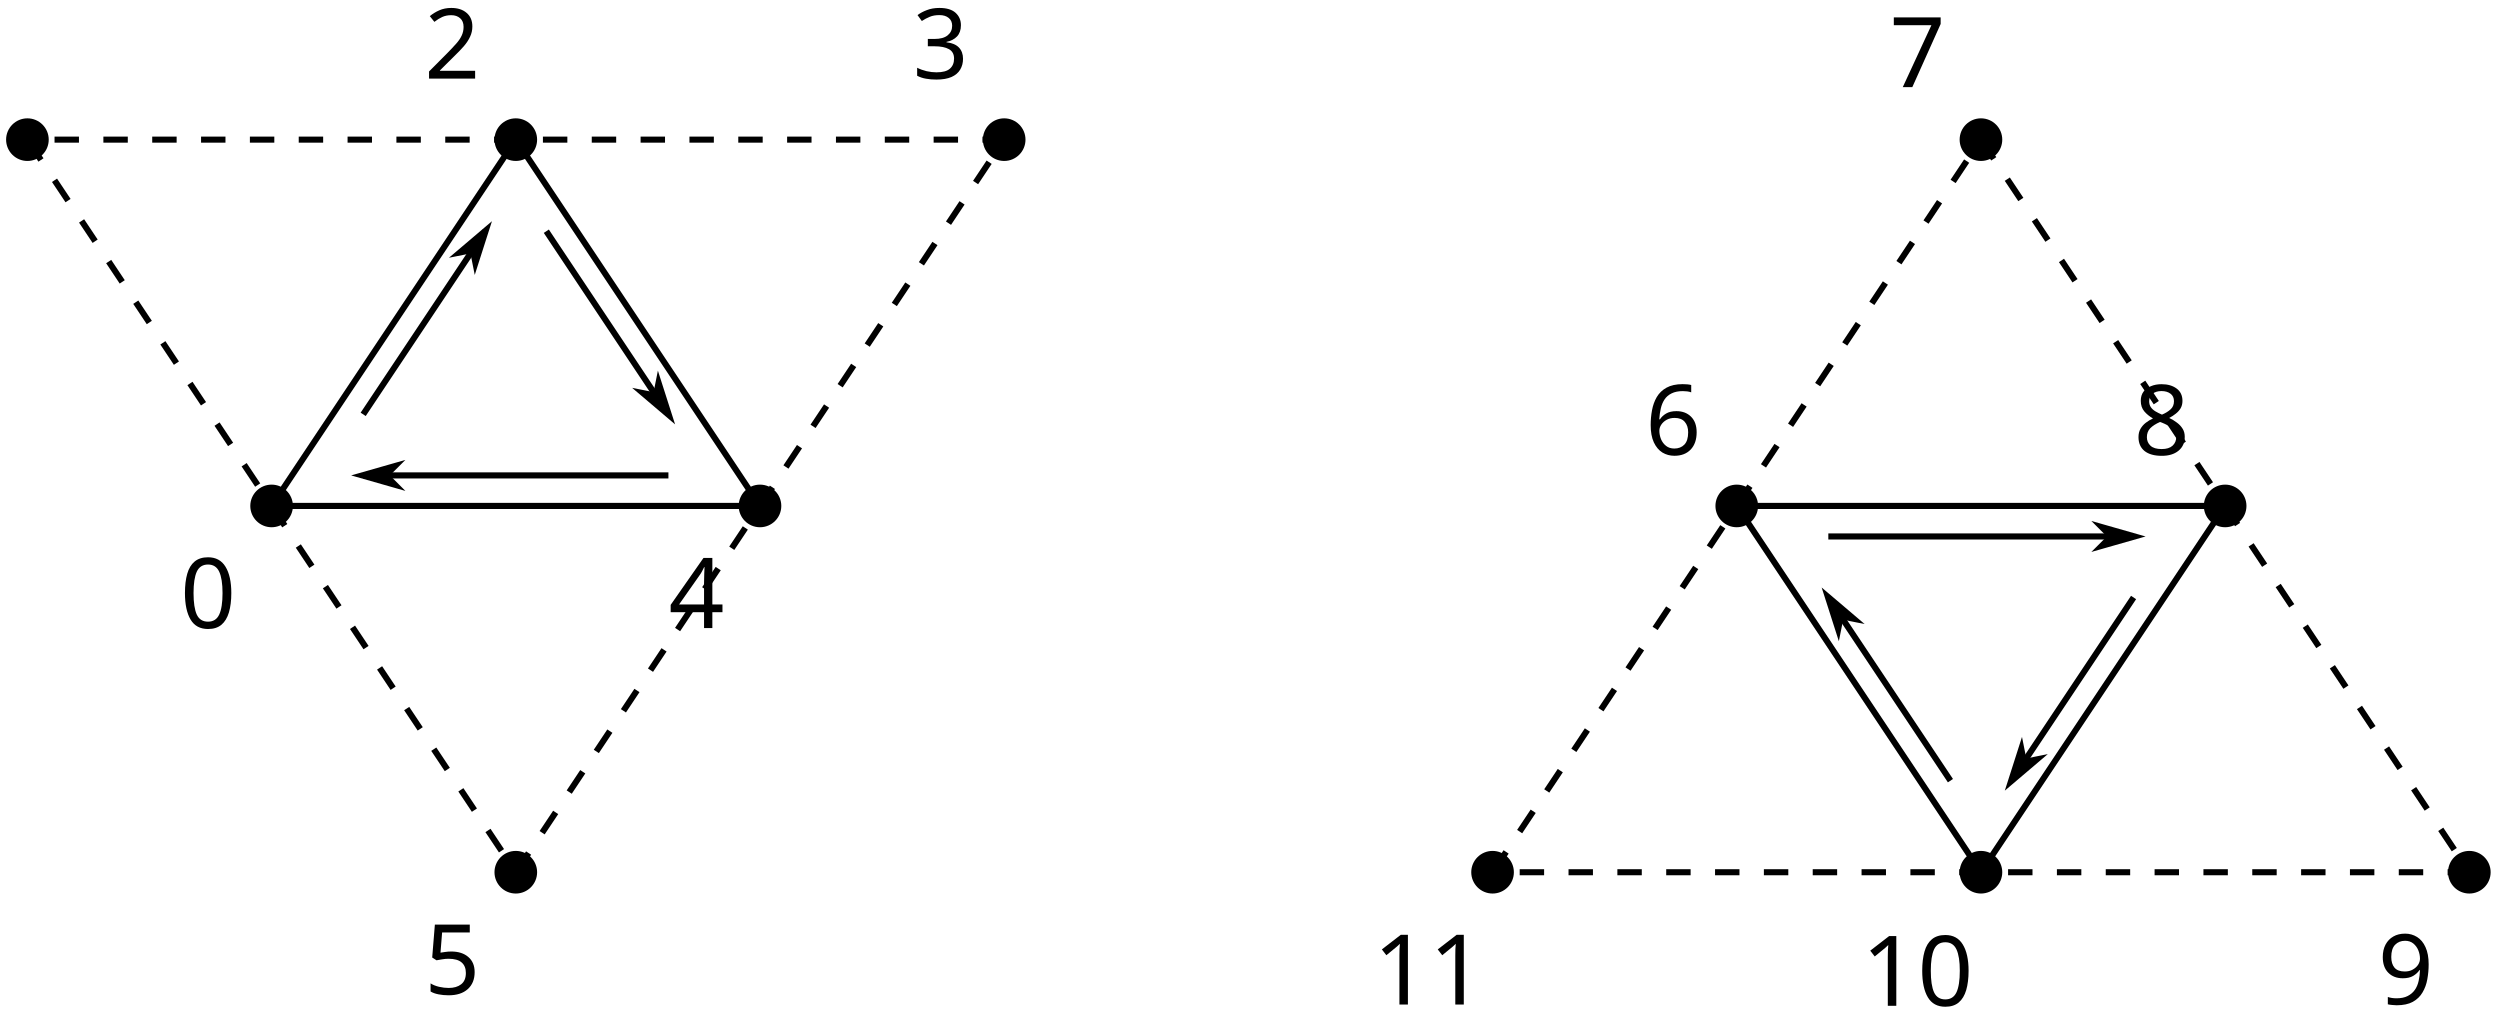
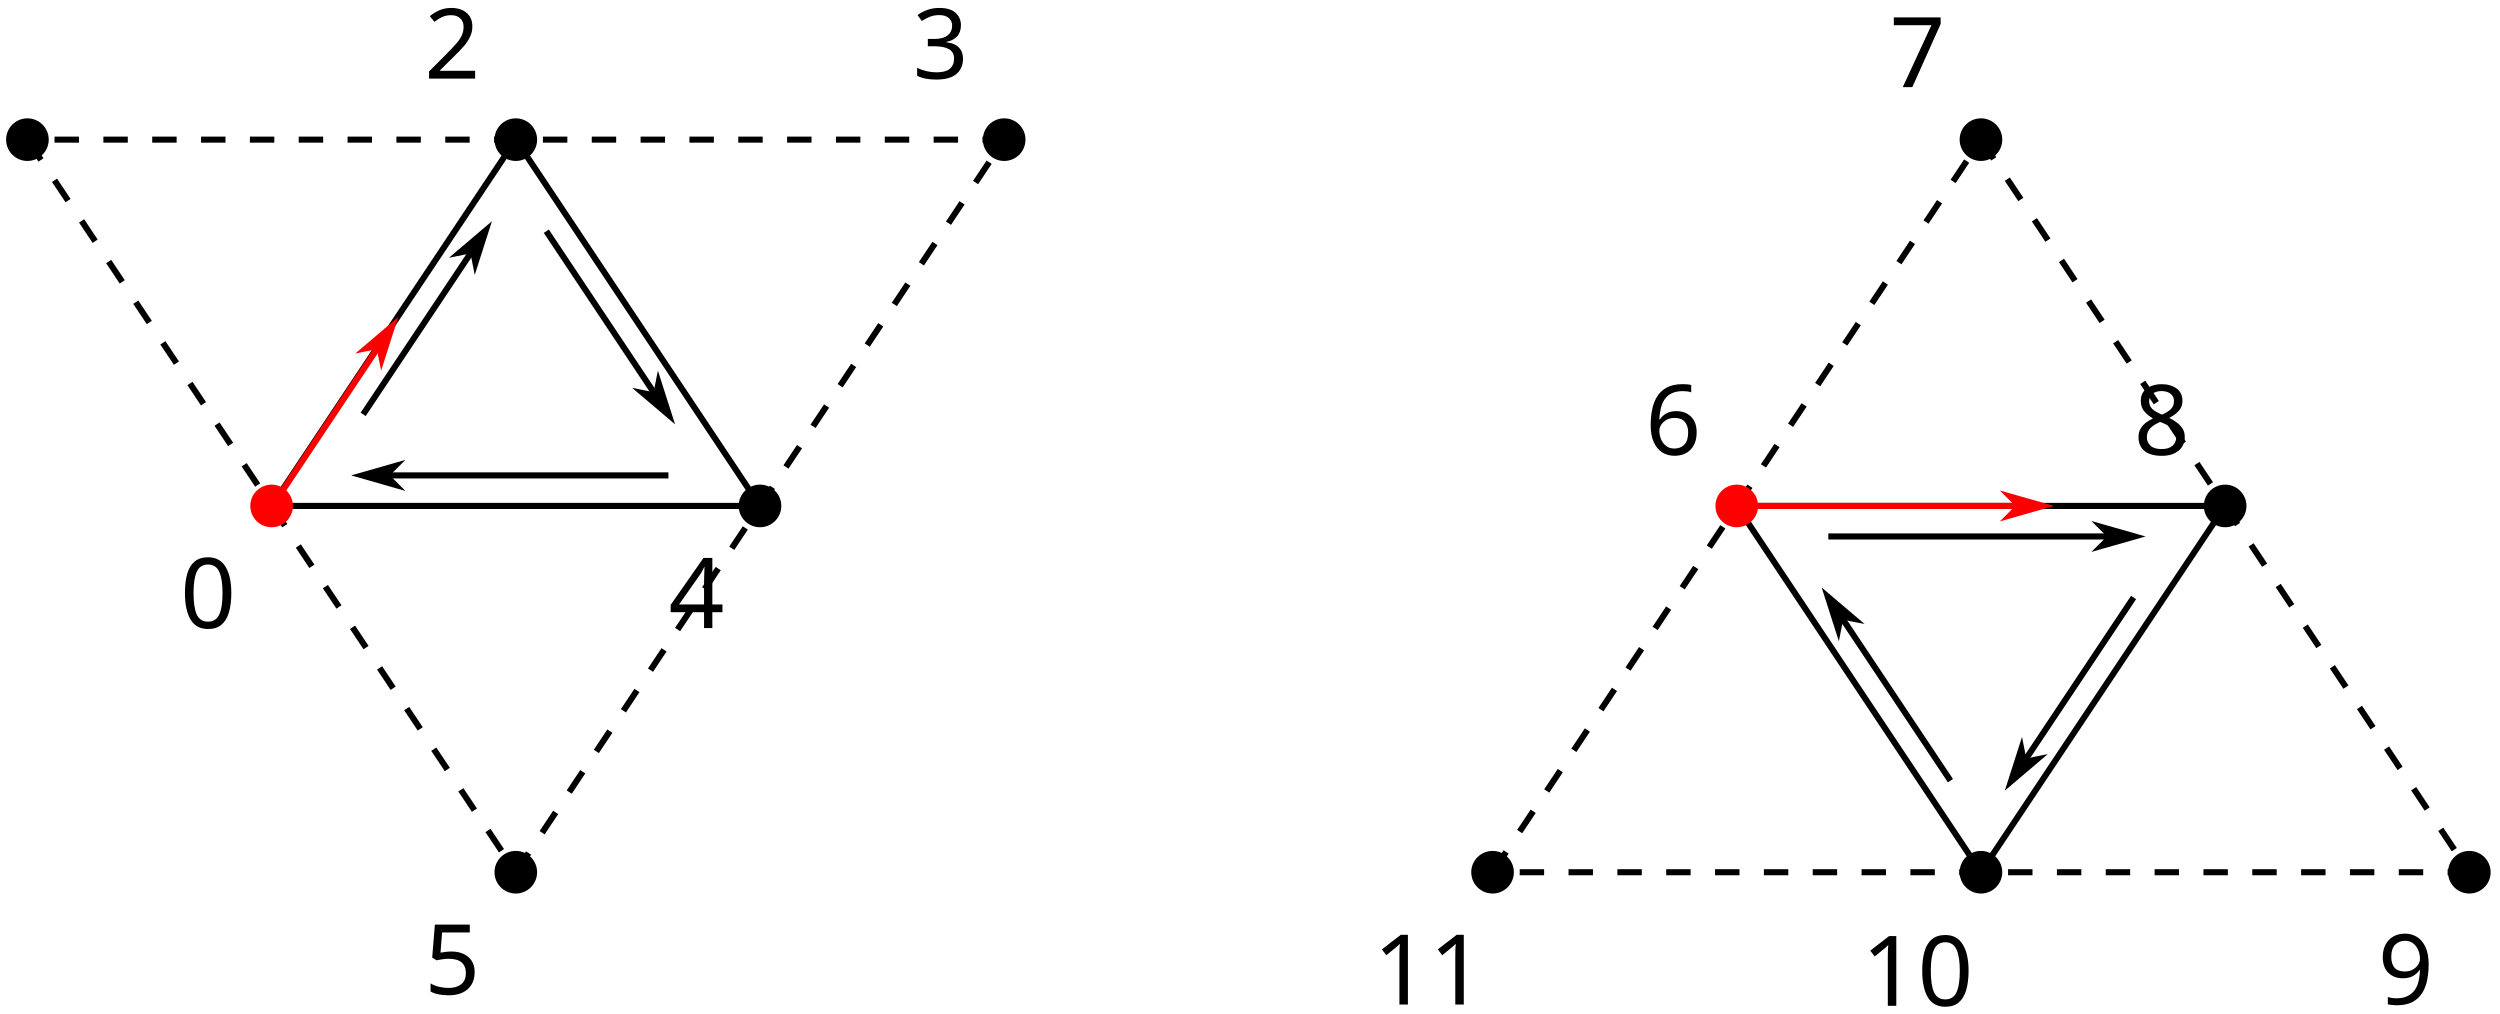
<svg xmlns="http://www.w3.org/2000/svg" width="409.514" height="165.992" viewBox="0 0 409.514 165.992" version="1.1" id="svg8653">
  <defs id="defs8647">
    <marker style="overflow:visible" id="marker3039" refX="0" refY="0" orient="auto">
      <path transform="matrix(-0.4,0,0,-0.4,-4,0)" style="fill:#000000;fill-opacity:1;fill-rule:evenodd;stroke:#000000;stroke-width:1pt;stroke-opacity:1" d="M 0,0 5,-5 -12.5,0 5,5 Z" id="path3037" />
    </marker>
    <marker style="overflow:visible" id="marker2891" refX="0" refY="0" orient="auto">
      <path transform="matrix(-0.4,0,0,-0.4,-4,0)" style="fill:#000000;fill-opacity:1;fill-rule:evenodd;stroke:#000000;stroke-width:1pt;stroke-opacity:1" d="M 0,0 5,-5 -12.5,0 5,5 Z" id="path2889" />
    </marker>
    <marker orient="auto" refY="0" refX="0" id="Arrow1Mend" style="overflow:visible">
      <path id="path890" d="M 0,0 5,-5 -12.5,0 5,5 Z" style="fill:#000000;fill-opacity:1;fill-rule:evenodd;stroke:#000000;stroke-width:1pt;stroke-opacity:1" transform="matrix(-0.4,0,0,-0.4,-4,0)" />
    </marker>
    <marker orient="auto" refY="0" refX="0" id="marker6464-8" style="overflow:visible">
      <path id="path6462-2" d="M 0,0 5,-5 -12.5,0 5,5 Z" style="fill:#000000;fill-opacity:1;fill-rule:evenodd;stroke:#000000;stroke-width:1pt;stroke-opacity:1" transform="matrix(0.4,0,0,0.4,4,0)" />
    </marker>
    <marker style="overflow:visible" id="marker2471-7" refX="0" refY="0" orient="auto">
      <path transform="matrix(0.4,0,0,0.4,4,0)" style="fill:#000000;fill-opacity:1;fill-rule:evenodd;stroke:#000000;stroke-width:1pt;stroke-opacity:1" d="M 0,0 5,-5 -12.5,0 5,5 Z" id="path2469-6" />
    </marker>
    <marker orient="auto" refY="0" refX="0" id="marker6744-8" style="overflow:visible">
      <path id="path6742-9" d="M 0,0 5,-5 -12.5,0 5,5 Z" style="fill:#000000;fill-opacity:1;fill-rule:evenodd;stroke:#000000;stroke-width:1pt;stroke-opacity:1" transform="matrix(0.4,0,0,0.4,4,0)" />
+     </marker>
+     <marker orient="auto" refY="0" refX="0" id="marker6744-8-2" style="overflow:visible">
+       <path id="path6742-9-67" d="M 0,0 5,-5 -12.5,0 5,5 Z" style="fill:#fb0000;fill-opacity:1;fill-rule:evenodd;stroke:#fb0000;stroke-width:1pt;stroke-opacity:1" transform="matrix(0.4,0,0,0.4,4,0)" />
+     </marker>
+     <marker orient="auto" refY="0" refX="0" id="marker6464-8-13-5" style="overflow:visible">
+       <path id="path6462-2-3-3" d="M 0,0 5,-5 -12.5,0 5,5 Z" style="fill:#fb0000;fill-opacity:1;fill-rule:evenodd;stroke:#fb0000;stroke-width:1pt;stroke-opacity:1" transform="matrix(0.4,0,0,0.4,4,0)" />
    </marker>
  </defs>
  <g id="layer1" transform="translate(-8.0435,180.9101)">
    <flowRoot xml:space="preserve" id="flowRoot4701" style="font-style:normal;font-weight:normal;font-size:40px;line-height:1.25;font-family:sans-serif;letter-spacing:0px;word-spacing:0px;fill:#000000;fill-opacity:1;stroke:none" transform="matrix(0.396875,0,0,0.396875,3.943296,-45.67575)">
      <flowRegion id="flowRegion4703">
        <rect id="rect4705" width="240" height="140" x="36.114" y="-8.299" />
      </flowRegion>
      <flowPara id="flowPara4707" />
    </flowRoot>
    <text xml:space="preserve" style="font-style:normal;font-variant:normal;font-weight:normal;font-stretch:normal;font-size:16px;line-height:1.25;font-family:sans-serif;-inkscape-font-specification:'sans-serif, Normal';font-variant-ligatures:normal;font-variant-caps:normal;font-variant-numeric:normal;font-feature-settings:normal;text-align:center;letter-spacing:0px;word-spacing:0px;writing-mode:lr-tb;text-anchor:middle;fill:#000000;fill-opacity:1;stroke:none;stroke-width:1.164" x="52.534" y="-78.035" id="text5070-2-2-9-9">
      <tspan id="tspan5068-0-3-36-9" x="52.534" y="-78.035" style="font-style:normal;font-variant:normal;font-weight:normal;font-stretch:normal;font-size:16px;font-family:sans-serif;-inkscape-font-specification:'sans-serif, Normal';font-variant-ligatures:normal;font-variant-caps:normal;font-variant-numeric:normal;font-feature-settings:normal;text-align:center;writing-mode:lr-tb;text-anchor:middle;fill:#000000;fill-opacity:1;stroke-width:1.164">0</tspan>
    </text>
    <text xml:space="preserve" style="font-style:normal;font-variant:normal;font-weight:normal;font-stretch:normal;font-size:16px;line-height:1.25;font-family:sans-serif;-inkscape-font-specification:'sans-serif, Normal';font-variant-ligatures:normal;font-variant-caps:normal;font-variant-numeric:normal;font-feature-settings:normal;text-align:center;letter-spacing:0px;word-spacing:0px;writing-mode:lr-tb;text-anchor:middle;fill:#000000;fill-opacity:1;stroke:none;stroke-width:1.164" x="132.534" y="-78.035" id="text5070-2-2-9-9-1">
      <tspan id="tspan5068-0-3-36-9-3" x="132.534" y="-78.035" style="font-style:normal;font-variant:normal;font-weight:normal;font-stretch:normal;font-size:16px;font-family:sans-serif;-inkscape-font-specification:'sans-serif, Normal';font-variant-ligatures:normal;font-variant-caps:normal;font-variant-numeric:normal;font-feature-settings:normal;text-align:center;writing-mode:lr-tb;text-anchor:middle;fill:#000000;fill-opacity:1;stroke-width:1.164">4</tspan>
    </text>
    <text xml:space="preserve" style="font-style:normal;font-variant:normal;font-weight:normal;font-stretch:normal;font-size:16px;line-height:1.25;font-family:sans-serif;-inkscape-font-specification:'sans-serif, Normal';font-variant-ligatures:normal;font-variant-caps:normal;font-variant-numeric:normal;font-feature-settings:normal;text-align:center;letter-spacing:0px;word-spacing:0px;writing-mode:lr-tb;text-anchor:middle;fill:#000000;fill-opacity:1;stroke:none;stroke-width:1.164" x="92.534" y="-168.035" id="text5070-2-2-9-9-7">
      <tspan id="tspan5068-0-3-36-9-6" x="92.534" y="-168.035" style="font-style:normal;font-variant:normal;font-weight:normal;font-stretch:normal;font-size:16px;font-family:sans-serif;-inkscape-font-specification:'sans-serif, Normal';font-variant-ligatures:normal;font-variant-caps:normal;font-variant-numeric:normal;font-feature-settings:normal;text-align:center;writing-mode:lr-tb;text-anchor:middle;fill:#000000;fill-opacity:1;stroke-width:1.164">2</tspan>
    </text>
    <text xml:space="preserve" style="font-style:normal;font-variant:normal;font-weight:normal;font-stretch:normal;font-size:16px;line-height:1.25;font-family:sans-serif;-inkscape-font-specification:'sans-serif, Normal';font-variant-ligatures:normal;font-variant-caps:normal;font-variant-numeric:normal;font-feature-settings:normal;text-align:center;letter-spacing:0px;word-spacing:0px;writing-mode:lr-tb;text-anchor:middle;fill:#000000;fill-opacity:1;stroke:none;stroke-width:1.164" x="12.534" y="-168.035" id="text5070-2-2-9-9-6">
      <tspan id="tspan5068-0-3-36-9-4" x="12.534" y="-168.035" style="font-style:normal;font-variant:normal;font-weight:normal;font-stretch:normal;font-size:16px;font-family:sans-serif;-inkscape-font-specification:'sans-serif, Normal';font-variant-ligatures:normal;font-variant-caps:normal;font-variant-numeric:normal;font-feature-settings:normal;text-align:center;writing-mode:lr-tb;text-anchor:middle;fill:#000000;fill-opacity:1;stroke-width:1.164">1</tspan>
    </text>
    <text xml:space="preserve" style="font-style:normal;font-variant:normal;font-weight:normal;font-stretch:normal;font-size:16px;line-height:1.25;font-family:sans-serif;-inkscape-font-specification:'sans-serif, Normal';font-variant-ligatures:normal;font-variant-caps:normal;font-variant-numeric:normal;font-feature-settings:normal;text-align:center;letter-spacing:0px;word-spacing:0px;writing-mode:lr-tb;text-anchor:middle;fill:#000000;fill-opacity:1;stroke:none;stroke-width:1.164" x="92.534" y="-18.035" id="text5070-2-2-9-9-41">
      <tspan id="tspan5068-0-3-36-9-1" x="92.534" y="-18.035" style="font-style:normal;font-variant:normal;font-weight:normal;font-stretch:normal;font-size:16px;font-family:sans-serif;-inkscape-font-specification:'sans-serif, Normal';font-variant-ligatures:normal;font-variant-caps:normal;font-variant-numeric:normal;font-feature-settings:normal;text-align:center;writing-mode:lr-tb;text-anchor:middle;fill:#000000;fill-opacity:1;stroke-width:1.164">5</tspan>
    </text>
    <text xml:space="preserve" style="font-style:normal;font-variant:normal;font-weight:normal;font-stretch:normal;font-size:16px;line-height:1.25;font-family:sans-serif;-inkscape-font-specification:'sans-serif, Normal';font-variant-ligatures:normal;font-variant-caps:normal;font-variant-numeric:normal;font-feature-settings:normal;text-align:center;letter-spacing:0px;word-spacing:0px;writing-mode:lr-tb;text-anchor:middle;fill:#000000;fill-opacity:1;stroke:none;stroke-width:1.164" x="172.534" y="-168.035" id="text5070-2-2-9-9-77">
      <tspan id="tspan5068-0-3-36-9-5" x="172.534" y="-168.035" style="font-style:normal;font-variant:normal;font-weight:normal;font-stretch:normal;font-size:16px;font-family:sans-serif;-inkscape-font-specification:'sans-serif, Normal';font-variant-ligatures:normal;font-variant-caps:normal;font-variant-numeric:normal;font-feature-settings:normal;text-align:center;writing-mode:lr-tb;text-anchor:middle;fill:#000000;fill-opacity:1;stroke-width:1.164">3</tspan>
    </text>
    <circle style="fill:#000000;fill-opacity:1;stroke:none;stroke-width:1;stroke-miterlimit:4;stroke-dasharray:none;stroke-opacity:1" id="path4517-0-8-5-8" cx="12.534" cy="-158.035" r="3.491" />
    <circle style="fill:#000000;fill-opacity:1;stroke:none;stroke-width:1;stroke-miterlimit:4;stroke-dasharray:none;stroke-opacity:1" id="path4517-0-8-5-91" cx="92.534" cy="-158.035" r="3.491" />
    <circle style="fill:#000000;fill-opacity:1;stroke:none;stroke-width:1;stroke-miterlimit:4;stroke-dasharray:none;stroke-opacity:1" id="path4517-0-8-5-2" cx="172.534" cy="-158.035" r="3.491" />
    <circle style="fill:#000000;fill-opacity:1;stroke:none;stroke-width:1;stroke-miterlimit:4;stroke-dasharray:none;stroke-opacity:1" id="path4517-0-8-5-25" cx="132.534" cy="-98.035" r="3.491" />
-     <circle style="fill:#000000;fill-opacity:1;stroke:none;stroke-width:1;stroke-miterlimit:4;stroke-dasharray:none;stroke-opacity:1" id="path4517-0-8-5-5" cx="52.534" cy="-98.035" r="3.491" />
    <circle style="fill:#000000;fill-opacity:1;stroke:none;stroke-width:1;stroke-miterlimit:4;stroke-dasharray:none;stroke-opacity:1" id="path4517-0-8-5-80" cx="92.534" cy="-38.035" r="3.491" />
    <path style="fill:none;stroke:#000000;stroke-width:1;stroke-linecap:butt;stroke-linejoin:miter;stroke-miterlimit:4;stroke-dasharray:4, 4;stroke-dashoffset:0;stroke-opacity:1" d="m 12.534,-158.035 80,120 80,-120 z" id="path1690" />
    <path style="fill:none;stroke:#000000;stroke-width:1px;stroke-linecap:butt;stroke-linejoin:miter;stroke-opacity:1" d="m 52.534,-98.035 40,-60 40,60 z" id="path1700" />
    <text xml:space="preserve" style="font-style:normal;font-variant:normal;font-weight:normal;font-stretch:normal;font-size:16px;line-height:1.25;font-family:sans-serif;-inkscape-font-specification:'sans-serif, Normal';font-variant-ligatures:normal;font-variant-caps:normal;font-variant-numeric:normal;font-feature-settings:normal;text-align:center;letter-spacing:0px;word-spacing:0px;writing-mode:lr-tb;text-anchor:middle;fill:#000000;fill-opacity:1;stroke:none;stroke-width:1.164" x="292.534" y="-106.41" id="text5070-2-2-9-9-54">
      <tspan id="tspan5068-0-3-36-9-0" x="292.534" y="-106.41" style="font-style:normal;font-variant:normal;font-weight:normal;font-stretch:normal;font-size:16px;font-family:sans-serif;-inkscape-font-specification:'sans-serif, Normal';font-variant-ligatures:normal;font-variant-caps:normal;font-variant-numeric:normal;font-feature-settings:normal;text-align:center;writing-mode:lr-tb;text-anchor:middle;fill:#000000;fill-opacity:1;stroke-width:1.164">6</tspan>
    </text>
    <text xml:space="preserve" style="font-style:normal;font-variant:normal;font-weight:normal;font-stretch:normal;font-size:16px;line-height:1.25;font-family:sans-serif;-inkscape-font-specification:'sans-serif, Normal';font-variant-ligatures:normal;font-variant-caps:normal;font-variant-numeric:normal;font-feature-settings:normal;text-align:center;letter-spacing:0px;word-spacing:0px;writing-mode:lr-tb;text-anchor:middle;fill:#000000;fill-opacity:1;stroke:none;stroke-width:1.164" x="372.534" y="-106.402" id="text5070-2-2-9-9-1-5">
      <tspan id="tspan5068-0-3-36-9-3-0" x="372.534" y="-106.402" style="font-style:normal;font-variant:normal;font-weight:normal;font-stretch:normal;font-size:16px;font-family:sans-serif;-inkscape-font-specification:'sans-serif, Normal';font-variant-ligatures:normal;font-variant-caps:normal;font-variant-numeric:normal;font-feature-settings:normal;text-align:center;writing-mode:lr-tb;text-anchor:middle;fill:#000000;fill-opacity:1;stroke-width:1.164">8</tspan>
    </text>
    <text xml:space="preserve" style="font-style:normal;font-variant:normal;font-weight:normal;font-stretch:normal;font-size:16px;line-height:1.25;font-family:sans-serif;-inkscape-font-specification:'sans-serif, Normal';font-variant-ligatures:normal;font-variant-caps:normal;font-variant-numeric:normal;font-feature-settings:normal;text-align:center;letter-spacing:0px;word-spacing:0px;writing-mode:lr-tb;text-anchor:middle;fill:#000000;fill-opacity:1;stroke:none;stroke-width:1.164" x="332.534" y="-16.16" id="text5070-2-2-9-9-7-9">
      <tspan id="tspan5068-0-3-36-9-6-2" x="332.534" y="-16.16" style="font-style:normal;font-variant:normal;font-weight:normal;font-stretch:normal;font-size:16px;font-family:sans-serif;-inkscape-font-specification:'sans-serif, Normal';font-variant-ligatures:normal;font-variant-caps:normal;font-variant-numeric:normal;font-feature-settings:normal;text-align:center;writing-mode:lr-tb;text-anchor:middle;fill:#000000;fill-opacity:1;stroke-width:1.164">10</tspan>
    </text>
    <text xml:space="preserve" style="font-style:normal;font-variant:normal;font-weight:normal;font-stretch:normal;font-size:16px;line-height:1.25;font-family:sans-serif;-inkscape-font-specification:'sans-serif, Normal';font-variant-ligatures:normal;font-variant-caps:normal;font-variant-numeric:normal;font-feature-settings:normal;text-align:center;letter-spacing:0px;word-spacing:0px;writing-mode:lr-tb;text-anchor:middle;fill:#000000;fill-opacity:1;stroke:none;stroke-width:1.164" x="252.534" y="-16.363" id="text5070-2-2-9-9-6-9">
      <tspan id="tspan5068-0-3-36-9-4-1" x="252.534" y="-16.363" style="font-style:normal;font-variant:normal;font-weight:normal;font-stretch:normal;font-size:16px;font-family:sans-serif;-inkscape-font-specification:'sans-serif, Normal';font-variant-ligatures:normal;font-variant-caps:normal;font-variant-numeric:normal;font-feature-settings:normal;text-align:center;writing-mode:lr-tb;text-anchor:middle;fill:#000000;fill-opacity:1;stroke-width:1.164">11</tspan>
    </text>
    <text xml:space="preserve" style="font-style:normal;font-variant:normal;font-weight:normal;font-stretch:normal;font-size:16px;line-height:1.25;font-family:sans-serif;-inkscape-font-specification:'sans-serif, Normal';font-variant-ligatures:normal;font-variant-caps:normal;font-variant-numeric:normal;font-feature-settings:normal;text-align:center;letter-spacing:0px;word-spacing:0px;writing-mode:lr-tb;text-anchor:middle;fill:#000000;fill-opacity:1;stroke:none;stroke-width:1.164" x="332.534" y="-166.644" id="text5070-2-2-9-9-41-9">
      <tspan id="tspan5068-0-3-36-9-1-7" x="332.534" y="-166.644" style="font-style:normal;font-variant:normal;font-weight:normal;font-stretch:normal;font-size:16px;font-family:sans-serif;-inkscape-font-specification:'sans-serif, Normal';font-variant-ligatures:normal;font-variant-caps:normal;font-variant-numeric:normal;font-feature-settings:normal;text-align:center;writing-mode:lr-tb;text-anchor:middle;fill:#000000;fill-opacity:1;stroke-width:1.164">7</tspan>
    </text>
    <text xml:space="preserve" style="font-style:normal;font-variant:normal;font-weight:normal;font-stretch:normal;font-size:16px;line-height:1.25;font-family:sans-serif;-inkscape-font-specification:'sans-serif, Normal';font-variant-ligatures:normal;font-variant-caps:normal;font-variant-numeric:normal;font-feature-settings:normal;text-align:center;letter-spacing:0px;word-spacing:0px;writing-mode:lr-tb;text-anchor:middle;fill:#000000;fill-opacity:1;stroke:none;stroke-width:1.164" x="412.534" y="-16.402" id="text5070-2-2-9-9-77-2">
      <tspan id="tspan5068-0-3-36-9-5-8" x="412.534" y="-16.402" style="font-style:normal;font-variant:normal;font-weight:normal;font-stretch:normal;font-size:16px;font-family:sans-serif;-inkscape-font-specification:'sans-serif, Normal';font-variant-ligatures:normal;font-variant-caps:normal;font-variant-numeric:normal;font-feature-settings:normal;text-align:center;writing-mode:lr-tb;text-anchor:middle;fill:#000000;fill-opacity:1;stroke-width:1.164">9</tspan>
    </text>
    <circle style="fill:#000000;fill-opacity:1;stroke:none;stroke-width:1;stroke-miterlimit:4;stroke-dasharray:none;stroke-opacity:1" id="path4517-0-8-5-8-7" cx="252.534" cy="38.035" r="3.491" transform="scale(1,-1)" />
    <circle style="fill:#000000;fill-opacity:1;stroke:none;stroke-width:1;stroke-miterlimit:4;stroke-dasharray:none;stroke-opacity:1" id="path4517-0-8-5-91-3" cx="332.534" cy="38.035" r="3.491" transform="scale(1,-1)" />
    <circle style="fill:#000000;fill-opacity:1;stroke:none;stroke-width:1;stroke-miterlimit:4;stroke-dasharray:none;stroke-opacity:1" id="path4517-0-8-5-2-2" cx="412.534" cy="38.035" r="3.491" transform="scale(1,-1)" />
    <circle style="fill:#000000;fill-opacity:1;stroke:none;stroke-width:1;stroke-miterlimit:4;stroke-dasharray:none;stroke-opacity:1" id="path4517-0-8-5-25-6" cx="372.534" cy="98.035" r="3.491" transform="scale(1,-1)" />
-     <circle style="fill:#000000;fill-opacity:1;stroke:none;stroke-width:1;stroke-miterlimit:4;stroke-dasharray:none;stroke-opacity:1" id="path4517-0-8-5-5-9" cx="292.534" cy="98.035" r="3.491" transform="scale(1,-1)" />
    <circle style="fill:#000000;fill-opacity:1;stroke:none;stroke-width:1;stroke-miterlimit:4;stroke-dasharray:none;stroke-opacity:1" id="path4517-0-8-5-80-2" cx="332.534" cy="158.035" r="3.491" transform="scale(1,-1)" />
    <path style="fill:none;stroke:#000000;stroke-width:1;stroke-linecap:butt;stroke-linejoin:miter;stroke-miterlimit:4;stroke-dasharray:4, 4;stroke-dashoffset:0;stroke-opacity:1" d="m 252.534,-38.035 80,-120 80,120 z" id="path1690-4" />
    <path style="fill:none;stroke:#000000;stroke-width:1px;stroke-linecap:butt;stroke-linejoin:miter;stroke-opacity:1" d="m 292.534,-98.035 40,60 40,-60 z" id="path1700-3" />
    <g id="g4389" transform="translate(2.0000015e-7,-2.5e-6)">
      <path id="path1868" d="m 67.534,-113.035 20,-30" style="fill:none;stroke:#000000;stroke-width:1px;stroke-linecap:butt;stroke-linejoin:miter;stroke-opacity:1;marker-end:url(#marker3039)" />
      <path id="path1870" d="m 97.534,-143.035 20,30" style="fill:none;stroke:#000000;stroke-width:1px;stroke-linecap:butt;stroke-linejoin:miter;stroke-opacity:1;marker-end:url(#marker2891)" />
      <path id="path1872" d="M 117.534,-103.035 H 67.534" style="fill:none;stroke:#000000;stroke-width:1px;stroke-linecap:butt;stroke-linejoin:miter;stroke-opacity:1;marker-end:url(#Arrow1Mend)" />
    </g>
    <g transform="translate(30,50)" id="g7055-4">
      <path id="path1868-08-3-3" d="m 277.534,-133.035 20,30" style="fill:none;stroke:#000000;stroke-width:1px;stroke-linecap:butt;stroke-linejoin:miter;stroke-opacity:1;marker-start:url(#marker6464-8)" />
      <path id="path1870-9-9-3" d="m 307.534,-103.035 20,-30" style="fill:none;stroke:#000000;stroke-width:1px;stroke-linecap:butt;stroke-linejoin:miter;stroke-opacity:1;marker-start:url(#marker2471-7)" />
      <path id="path1872-2-3-1" d="m 327.534,-143.035 h -50" style="fill:none;stroke:#000000;stroke-width:1px;stroke-linecap:butt;stroke-linejoin:miter;stroke-opacity:1;marker-start:url(#marker6744-8)" />
    </g>
+     <g transform="translate(55,115)" id="g11913">
+       <path id="path1872-2-3-1-1" d="m 287.534,-213.035 h -50" style="fill:none;stroke:#fb0000;stroke-width:1px;stroke-linecap:butt;stroke-linejoin:miter;stroke-opacity:1;marker-start:url(#marker6744-8-2)" />
+       <circle r="3.491" cy="-213.035" cx="237.534" id="path4517-0-8-5-91-0-3" style="fill:#ff0000;fill-opacity:1;stroke:none;stroke-width:1;stroke-miterlimit:4;stroke-dasharray:none;stroke-opacity:1" />
+     </g>
+     <g id="g11971" transform="translate(-215,40.00002)">
+       <path id="path1868-08-3-3-4-6" d="m 287.196,-167.354 -20,30" style="fill:none;stroke:#fb0000;stroke-width:1px;stroke-linecap:butt;stroke-linejoin:miter;stroke-opacity:1;marker-start:url(#marker6464-8-13-5)" />
+       <circle r="3.491" cy="-138.035" cx="267.534" id="path4517-0-8-5-91-0-97" style="fill:#ff0000;fill-opacity:1;stroke:none;stroke-width:1;stroke-miterlimit:4;stroke-dasharray:none;stroke-opacity:1" />
+     </g>
  </g>
</svg>
